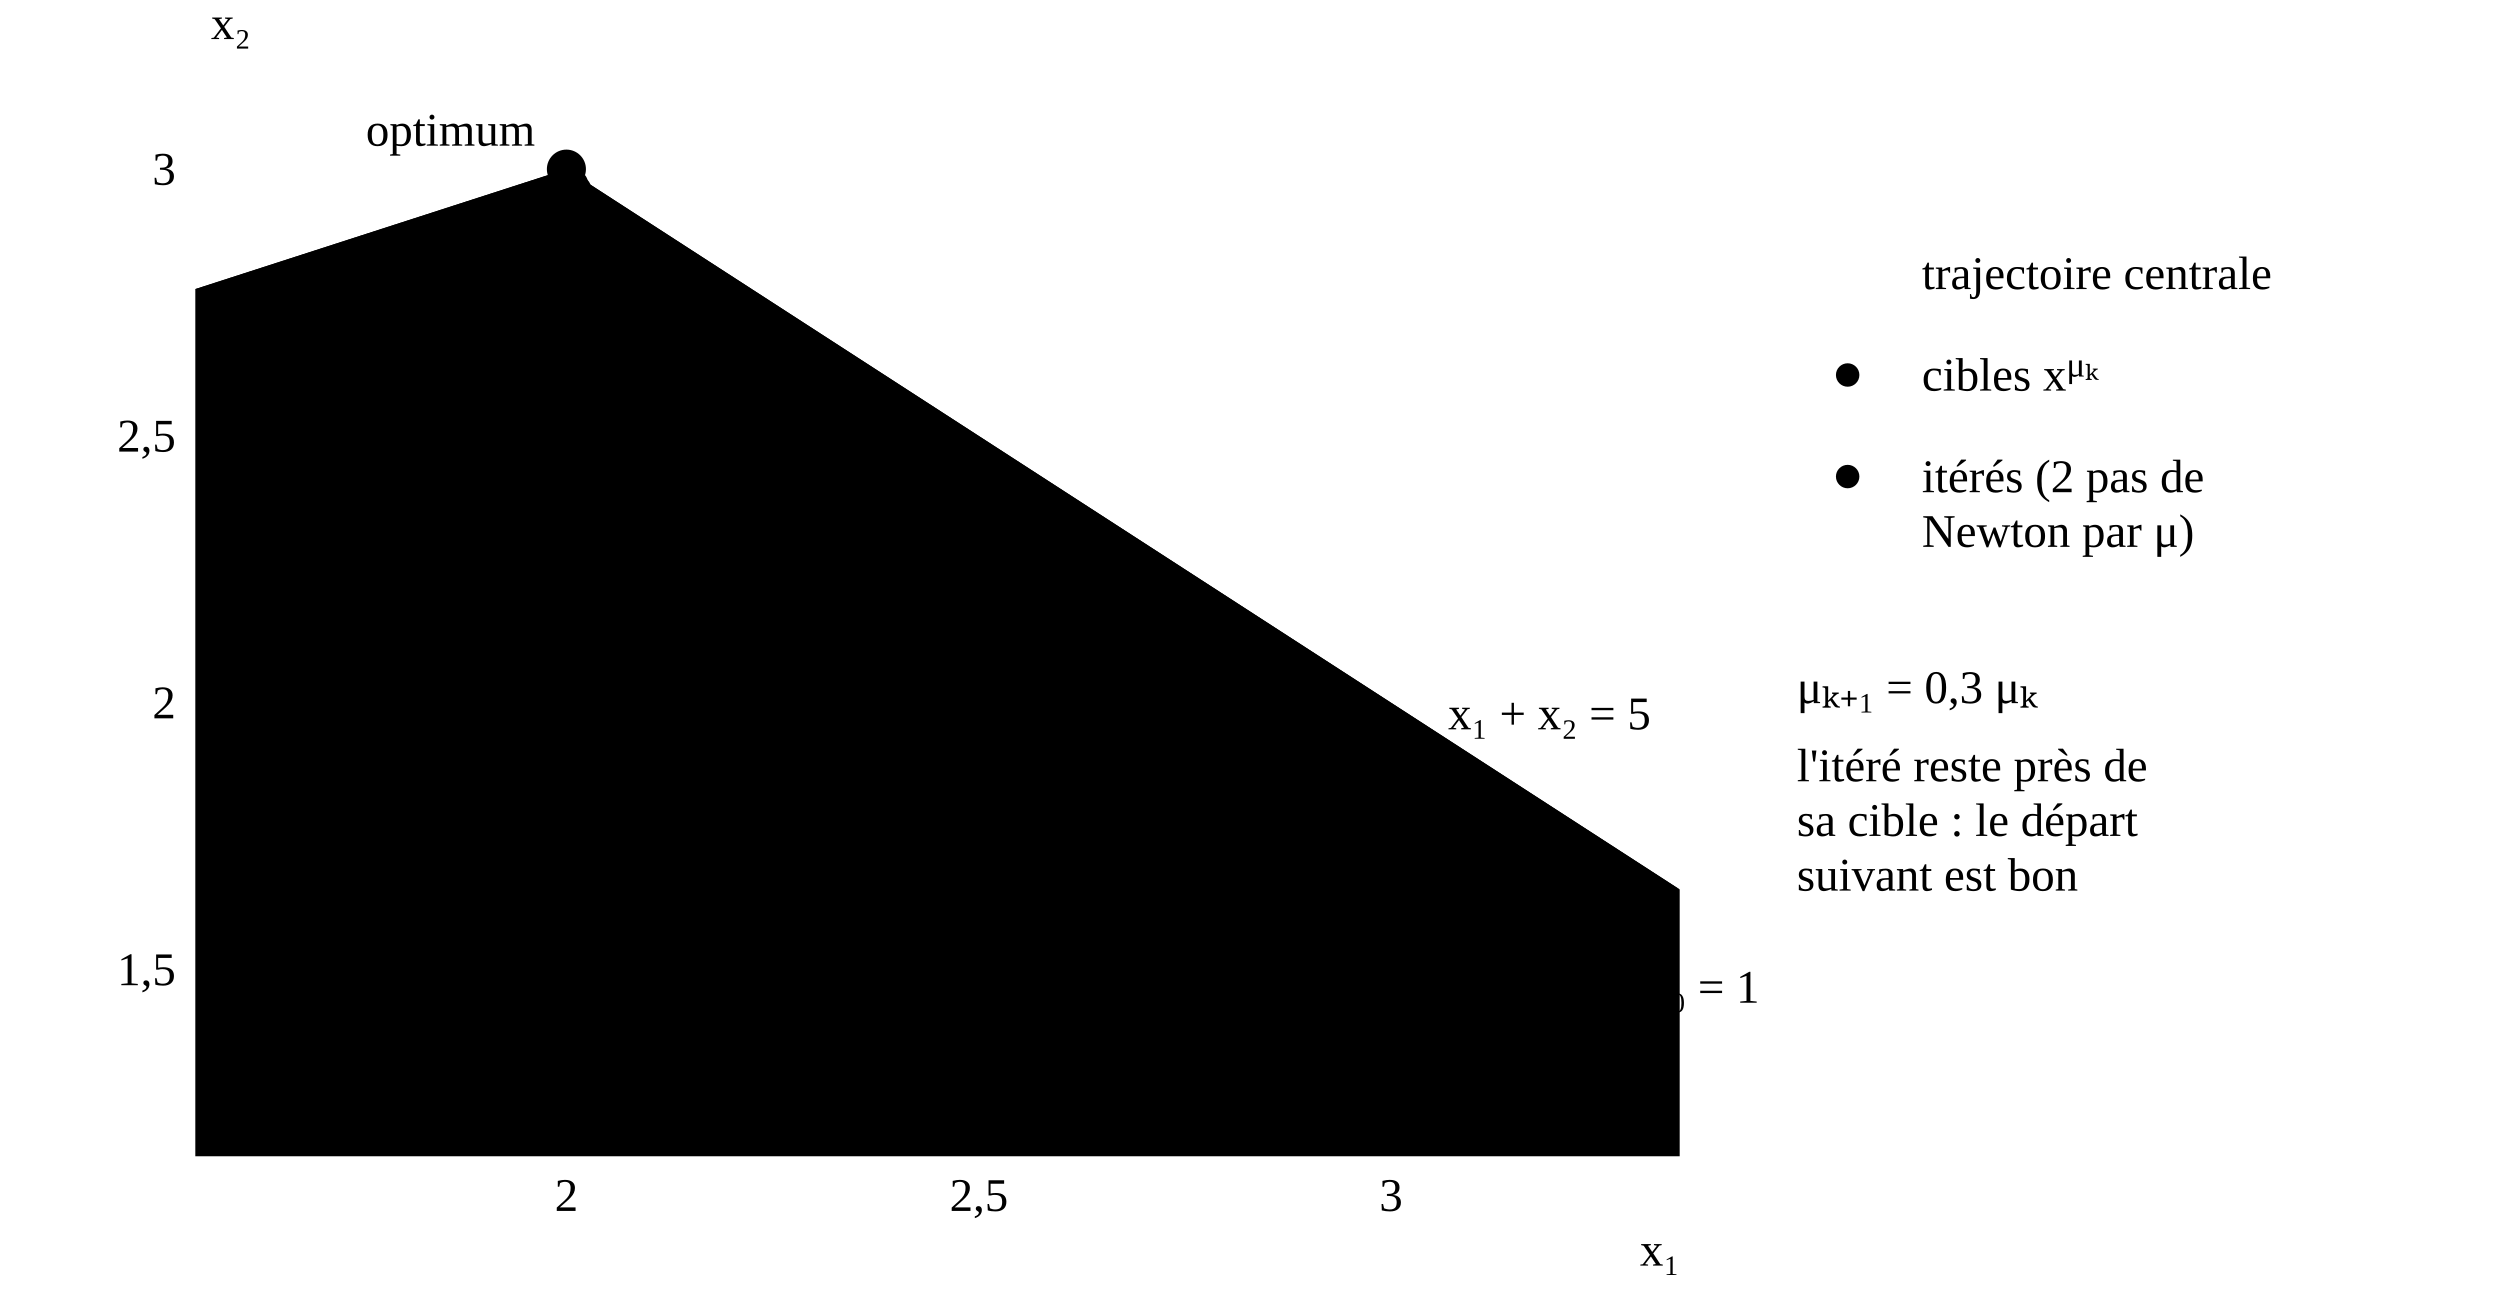
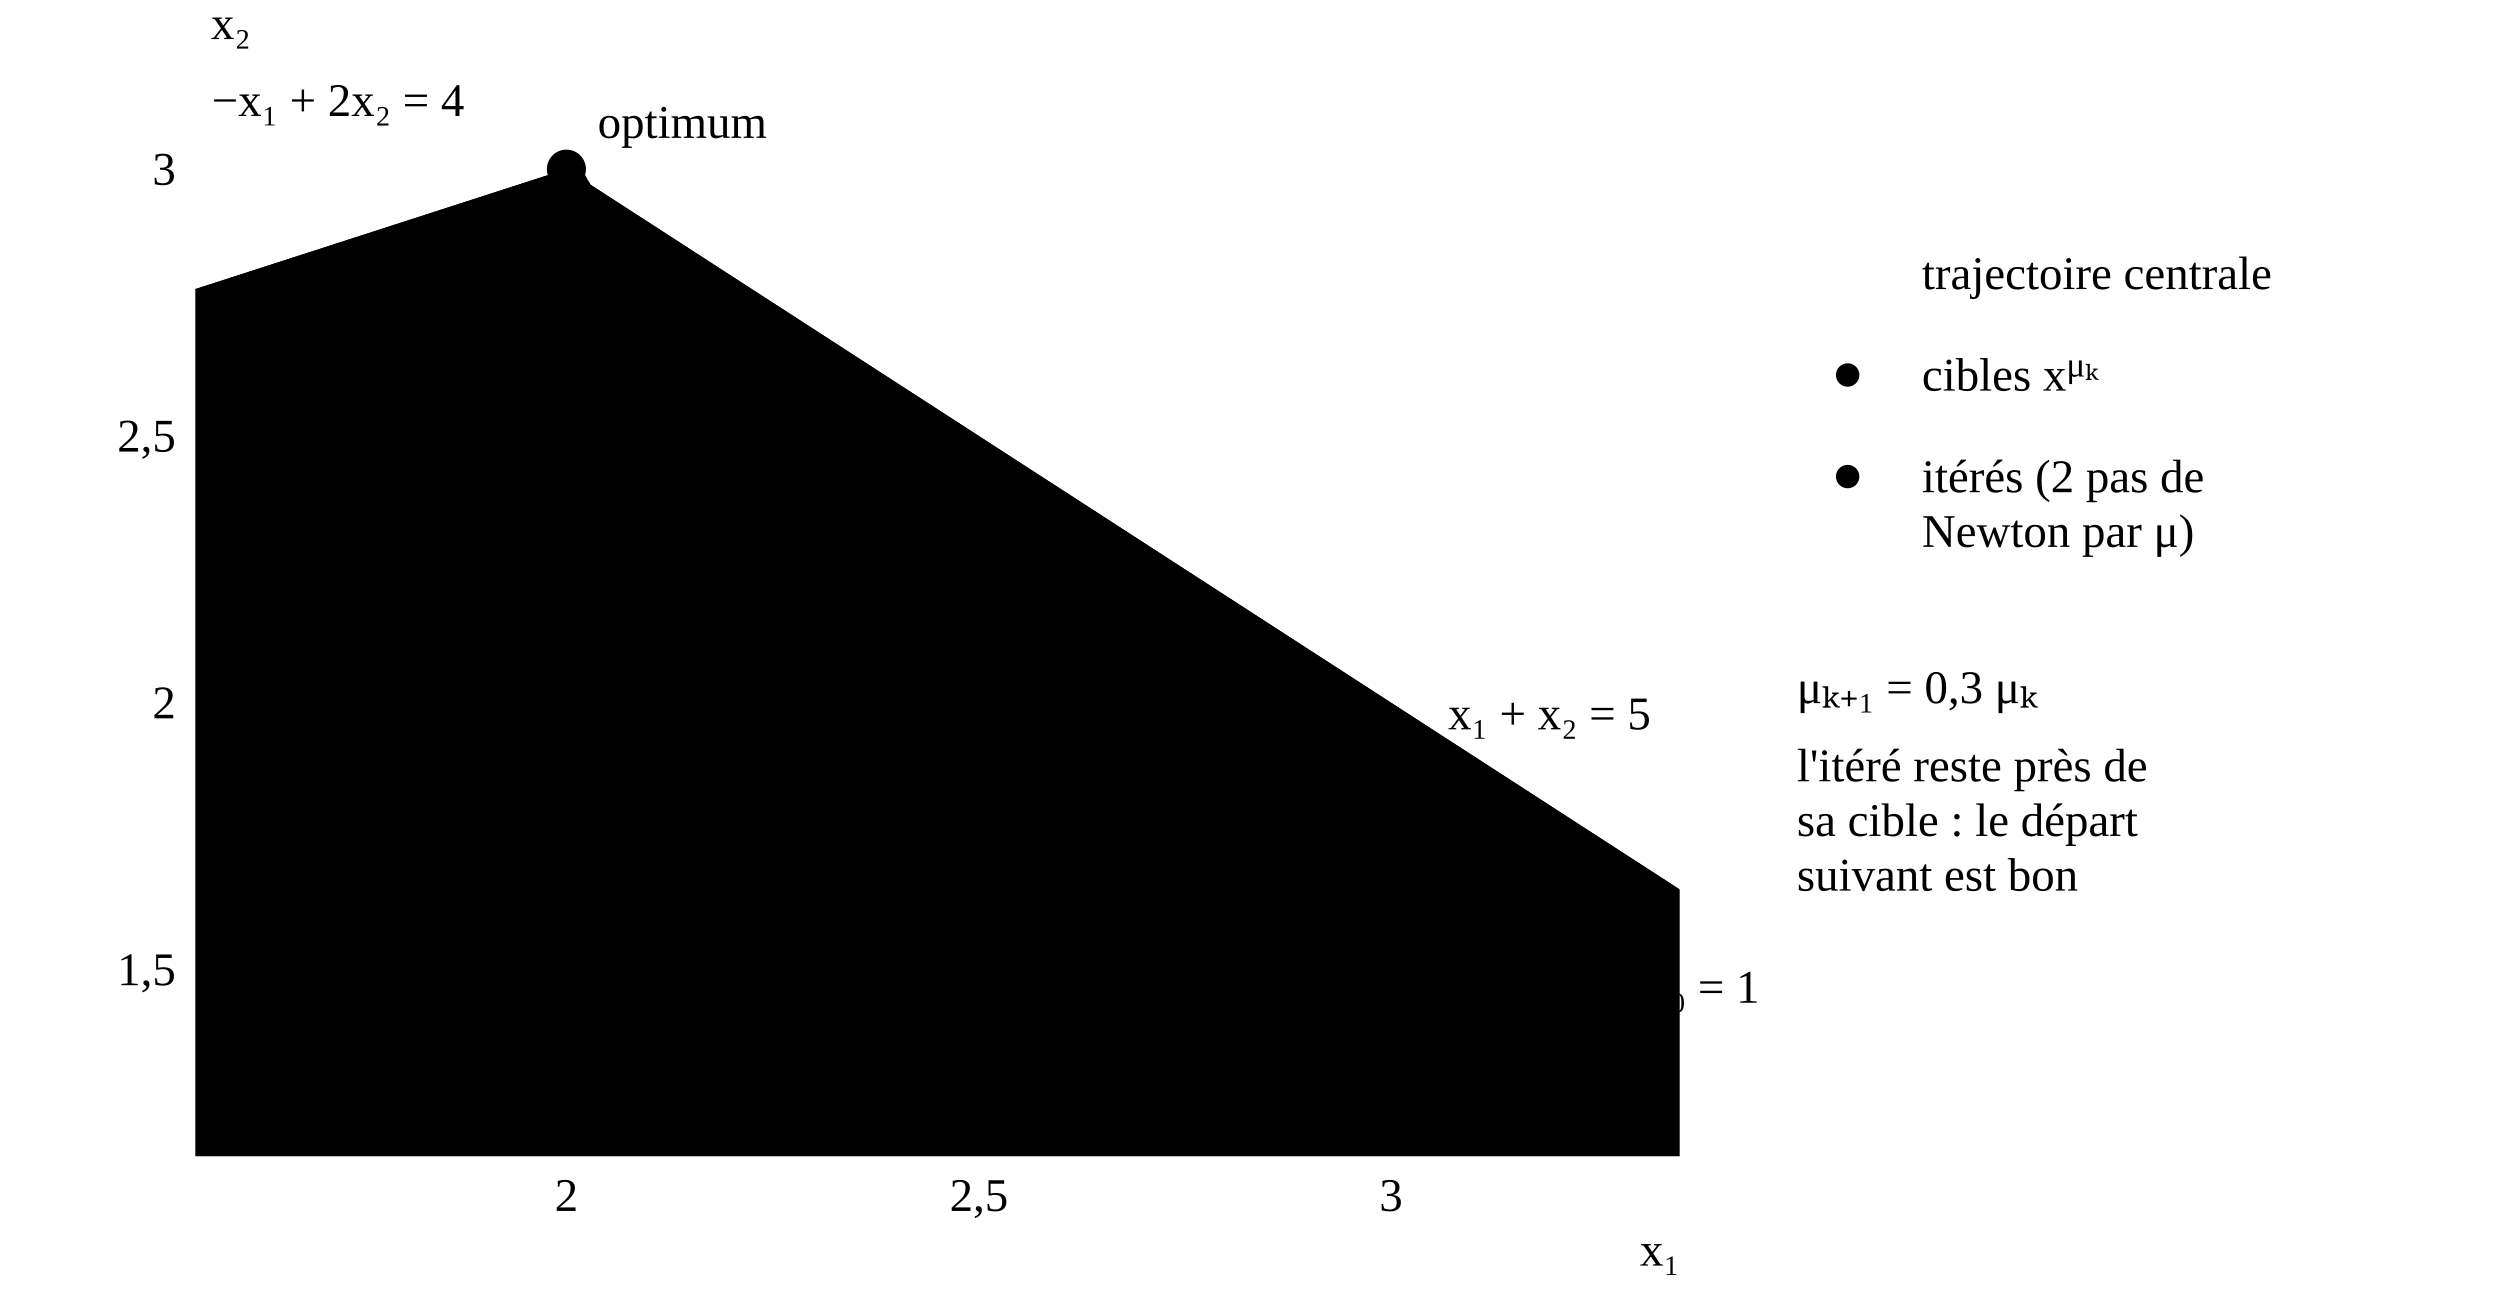
<svg xmlns="http://www.w3.org/2000/svg" viewBox="0 0 640 330" role="img" aria-label="Suivi de chemin sur le polygone : mu divisé par 1/0,3 à chaque étape, deux pas de Newton amortis par valeur de mu">
  <defs>
    <marker id="P04-suivi-arr-4" viewBox="0 0 10 10" refX="9" refY="5" markerWidth="7" markerHeight="7" orient="auto-start-reverse">
      <path d="M0,0 L10,5 L0,10 z" class="f4" />
    </marker>
  </defs>
  <line x1="145.0" y1="296.0" x2="145.0" y2="16.0" class="gr" />
  <text x="145.0" y="310.0" class="tx-s" text-anchor="middle">2</text>
  <line x1="250.6" y1="296.0" x2="250.6" y2="16.0" class="gr" />
  <text x="250.6" y="310.0" class="tx-s" text-anchor="middle">2,5</text>
  <line x1="356.1" y1="296.0" x2="356.1" y2="16.0" class="gr" />
  <text x="356.1" y="310.0" class="tx-s" text-anchor="middle">3</text>
  <line x1="50.0" y1="248.2" x2="430.0" y2="248.2" class="gr" />
  <text x="45.0" y="252.2" class="tx-s" text-anchor="end">1,5</text>
  <line x1="50.0" y1="179.9" x2="430.0" y2="179.9" class="gr" />
  <text x="45.0" y="183.9" class="tx-s" text-anchor="end">2</text>
  <line x1="50.0" y1="111.6" x2="430.0" y2="111.6" class="gr" />
  <text x="45.0" y="115.6" class="tx-s" text-anchor="end">2,5</text>
  <line x1="50.0" y1="43.3" x2="430.0" y2="43.3" class="gr" />
  <text x="45.0" y="47.3" class="tx-s" text-anchor="end">3</text>
  <line x1="50.0" y1="296.0" x2="430.0" y2="296.0" class="ax" />
  <line x1="50.0" y1="296.0" x2="50.0" y2="16.0" class="ax" />
  <text x="430.0" y="324.0" class="tx-s" text-anchor="end">x₁</text>
  <text x="54.0" y="10.0" class="tx-s" text-anchor="start">x₂</text>
  <path d="M50.0 74.0L145.0 43.3L430.0 227.7" class="ln c1 thin" />
  <path d="M50.0 74.0L145.0 43.3L430.0 227.7L430.0 296.0L50.0 296.0Z" class="a1" />
-   <text x="60.6" y="95.2" class="tx-s t1" text-anchor="start">−x₁ + 2x₂ = 4</text>
+   <text x="54.2" y="29.7" class="tx-s t1" text-anchor="start">−x₁ + 2x₂ = 4</text>
  <text x="370.7" y="186.7" class="tx-s t1" text-anchor="start">x₁ + x₂ = 5</text>
  <path d="M389.3 293.4L387.5 290.0L385.5 286.5L383.1 282.7L380.5 278.7L377.6 274.6L374.4 270.2L370.9 265.6L367.0 260.9L362.9 255.9L358.4 250.8L353.7 245.5L348.7 240.1L343.4 234.5L337.9 228.8L332.2 223.0L326.3 217.1L320.3 211.2L314.1 205.2L307.9 199.2L301.6 193.2L295.3 187.3L289.0 181.4L282.7 175.6L276.5 169.9L270.4 164.3L264.4 158.8L258.5 153.4L252.8 148.3L247.2 143.2L241.8 138.3L236.6 133.6L231.6 129.1L226.8 124.8L222.2 120.6L217.7 116.6L213.5 112.7L209.5 109.1L205.6 105.6L202.0 102.2L198.5 99.0L195.3 96.0L192.2 93.2L189.3 90.5L186.5 87.9L183.9 85.4L181.5 83.1L179.2 80.9L177.0 78.9L175.0 76.9L173.1 75.1L171.3 73.3L169.7 71.7L168.1 70.2L166.7 68.7L165.3 67.3L164.0 66.0L162.8 64.8L161.7 63.6L160.7 62.6L159.7 61.5L158.8 60.6L158.0 59.6L157.2 58.8L156.5 58.0L155.8 57.2L155.1 56.5L154.5 55.8L154.0 55.2L153.4 54.5L153.0 54.0L152.5 53.4L152.1 52.9L151.7 52.4L151.3 52.0L150.9 51.5L150.6 51.1L150.3 50.7L150.0 50.4L149.7 50.0L149.5 49.7L149.2 49.4L149.0 49.1L148.8 48.8L148.6 48.5L148.4 48.2L148.2 48.0L148.0 47.8L147.9 47.6L147.7 47.4L147.6 47.2L147.4 47.0L147.3 46.8L147.2 46.6L147.1 46.5L147.0 46.3L146.9 46.2L146.8 46.0L146.7 45.9L146.6 45.8L146.5 45.7L146.5 45.5L146.4 45.4L146.3 45.3L146.2 45.2L146.2 45.2L146.1 45.1L146.1 45.0L146.0 44.9L146.0 44.8L145.9 44.8L145.9 44.7L145.8 44.6L145.8 44.6L145.8 44.5L145.7 44.4L145.7 44.4L145.7 44.3L145.6 44.3L145.6 44.2L145.6 44.2L145.5 44.2L145.5 44.1L145.5 44.1L145.5 44.0L145.4 44.0L145.4 44.0L145.4 44.0L145.4 43.9L145.4 43.9L145.3 43.9L145.3 43.8L145.3 43.8L145.3 43.8L145.3 43.8L145.3 43.7L145.3 43.7L145.2 43.7L145.2 43.7L145.2 43.7L145.2 43.7L145.2 43.6L145.2 43.6L145.2 43.6L145.2 43.6L145.2 43.6L145.2 43.6L145.2 43.6L145.1 43.5L145.1 43.5L145.1 43.5L145.1 43.5L145.1 43.5L145.1 43.5L145.1 43.5L145.1 43.5L145.1 43.5L145.1 43.5L145.1 43.5L145.1 43.5L145.1 43.4L145.1 43.4L145.1 43.4L145.1 43.4L145.1 43.4L145.1 43.4L145.1 43.4L145.1 43.4L145.1 43.4L145.1 43.4L145.1 43.4L145.0 43.4L145.0 43.4L145.0 43.4L145.0 43.4L145.0 43.4L145.0 43.4L145.0 43.4L145.0 43.4L145.0 43.4L145.0 43.4L145.0 43.4L145.0 43.4L145.0 43.4L145.0 43.4L145.0 43.4L145.0 43.4L145.0 43.4L145.0 43.4L145.0 43.3L145.0 43.3L145.0 43.3L145.0 43.3L145.0 43.3L145.0 43.3L145.0 43.3L145.0 43.3L145.0 43.3L145.0 43.3L145.0 43.3L145.0 43.3L145.0 43.3L145.0 43.3L145.0 43.3L145.0 43.3L145.0 43.3L145.0 43.3L145.0 43.3L145.0 43.3L145.0 43.3L145.0 43.3L145.0 43.3L145.0 43.3L145.0 43.3L145.0 43.3L145.0 43.3L145.0 43.3L145.0 43.3L145.0 43.3L145.0 43.3L145.0 43.3L145.0 43.3L145.0 43.3L145.0 43.3L145.0 43.3L145.0 43.3L145.0 43.3L145.0 43.3L145.0 43.3L145.0 43.3L145.0 43.3L145.0 43.3L145.0 43.3L145.0 43.3L145.0 43.3L145.0 43.3L145.0 43.3L145.0 43.3L145.0 43.3L145.0 43.3L145.0 43.3L145.0 43.3L145.0 43.3L145.0 43.3L145.0 43.3L145.0 43.3L145.0 43.3L145.0 43.3L145.0 43.3L145.0 43.3L145.0 43.3L145.0 43.3L145.0 43.3L145.0 43.3L145.0 43.3L145.0 43.3L145.0 43.3L145.0 43.3L145.0 43.3L145.0 43.3L145.0 43.3L145.0 43.3L145.0 43.3L145.0 43.3L145.0 43.3L145.0 43.3L145.0 43.3L145.0 43.3L145.0 43.3L145.0 43.3L145.0 43.3L145.0 43.3L145.0 43.3L145.0 43.3L145.0 43.3L145.0 43.3L145.0 43.3L145.0 43.3L145.0 43.3L145.0 43.3L145.0 43.3L145.0 43.3L145.0 43.3L145.0 43.3L145.0 43.3L145.0 43.3L145.0 43.3L145.0 43.3L145.0 43.3L145.0 43.3L145.0 43.3L145.0 43.3L145.0 43.3L145.0 43.3L145.0 43.3L145.0 43.3L145.0 43.3L145.0 43.3L145.0 43.3L145.0 43.3L145.0 43.3" class="ln ck thin" />
  <circle cx="360.1" cy="252.7" r="4.5" class="f4" />
  <text x="368.1" y="256.7" class="tx-s" text-anchor="start">départ x<tspan baseline-shift="super" font-size="75%">μ₀</tspan>, μ₀ = 1</text>
  <circle cx="218.3" cy="117.1" r="3" class="ln ck thin nofill" />
  <line x1="360.1" y1="252.7" x2="250.5" y2="126.9" class="ln c4 thin" marker-end="url(#P04-suivi-arr-4)" />
  <line x1="250.5" y1="126.9" x2="218.6" y2="112.7" class="ln c4 thin" marker-end="url(#P04-suivi-arr-4)" />
  <circle cx="218.6" cy="112.7" r="3" class="f4" />
  <text x="210.3" y="121.1" class="tx-s" text-anchor="end">cible x<tspan baseline-shift="super" font-size="75%">μ₁</tspan>, μ₁ = 0,3</text>
  <circle cx="159.7" cy="61.5" r="3" class="ln ck thin nofill" />
  <line x1="218.6" y1="112.7" x2="166.0" y2="70.2" class="ln c4 thin" marker-end="url(#P04-suivi-arr-4)" />
  <line x1="166.0" y1="70.2" x2="157.3" y2="57.4" class="ln c4 thin" marker-end="url(#P04-suivi-arr-4)" />
  <circle cx="157.3" cy="57.4" r="3" class="f4" />
  <text x="151.7" y="87.5" class="tx-s" text-anchor="end">cible x<tspan baseline-shift="super" font-size="75%">μ₂</tspan>, μ₂ = 0,09</text>
  <circle cx="148.3" cy="48.2" r="3" class="ln ck thin nofill" />
  <line x1="157.3" y1="57.4" x2="150.0" y2="50.7" class="ln c4 thin" marker-end="url(#P04-suivi-arr-4)" />
  <circle cx="147.5" cy="46.8" r="3" class="f4" />
  <circle cx="145.9" cy="44.7" r="3" class="ln ck thin nofill" />
  <circle cx="145.6" cy="44.5" r="3" class="f4" />
  <circle cx="145.2" cy="43.6" r="3" class="f4" />
  <circle cx="145.1" cy="43.4" r="3" class="f4" />
  <circle cx="145.0" cy="43.3" r="3" class="f4" />
  <circle cx="145.0" cy="43.3" r="3" class="f4" />
  <circle cx="145.0" cy="43.3" r="3" class="f4" />
  <circle cx="145.0" cy="43.3" r="3" class="f4" />
  <circle cx="145.0" cy="43.3" r="3" class="f4" />
  <circle cx="145.0" cy="43.3" r="3" class="f4" />
  <circle cx="145.0" cy="43.3" r="3" class="f4" />
  <circle cx="145.0" cy="43.3" r="5" class="f3" />
-   <text x="137.0" y="37.3" class="tx-s t3" text-anchor="end">optimum</text>
+   <text x="153.0" y="35.3" class="tx-s t3" text-anchor="start">optimum</text>
  <line x1="460" y1="70" x2="486" y2="70" class="ln ck thin" />
  <text x="492.0" y="74.0" class="tx-s" text-anchor="start">trajectoire centrale</text>
  <circle cx="473" cy="96" r="3" class="ln ck thin nofill" />
  <text x="492.0" y="100.0" class="tx-s" text-anchor="start">cibles x<tspan baseline-shift="super" font-size="75%">μₖ</tspan>
  </text>
  <circle cx="473" cy="122" r="3" class="f4" />
  <text x="492.0" y="126.0" class="tx-s t4" text-anchor="start">itérés (2 pas de</text>
  <text x="492.0" y="140.0" class="tx-s t4" text-anchor="start">Newton par μ)</text>
  <text x="460.0" y="180.0" class="tx-b" text-anchor="start">μₖ₊₁ = 0,3 μₖ</text>
  <text x="460.0" y="200.0" class="tx-s" text-anchor="start">l'itéré reste près de</text>
  <text x="460.0" y="214.0" class="tx-s" text-anchor="start">sa cible : le départ</text>
  <text x="460.0" y="228.0" class="tx-s" text-anchor="start">suivant est bon</text>
</svg>
